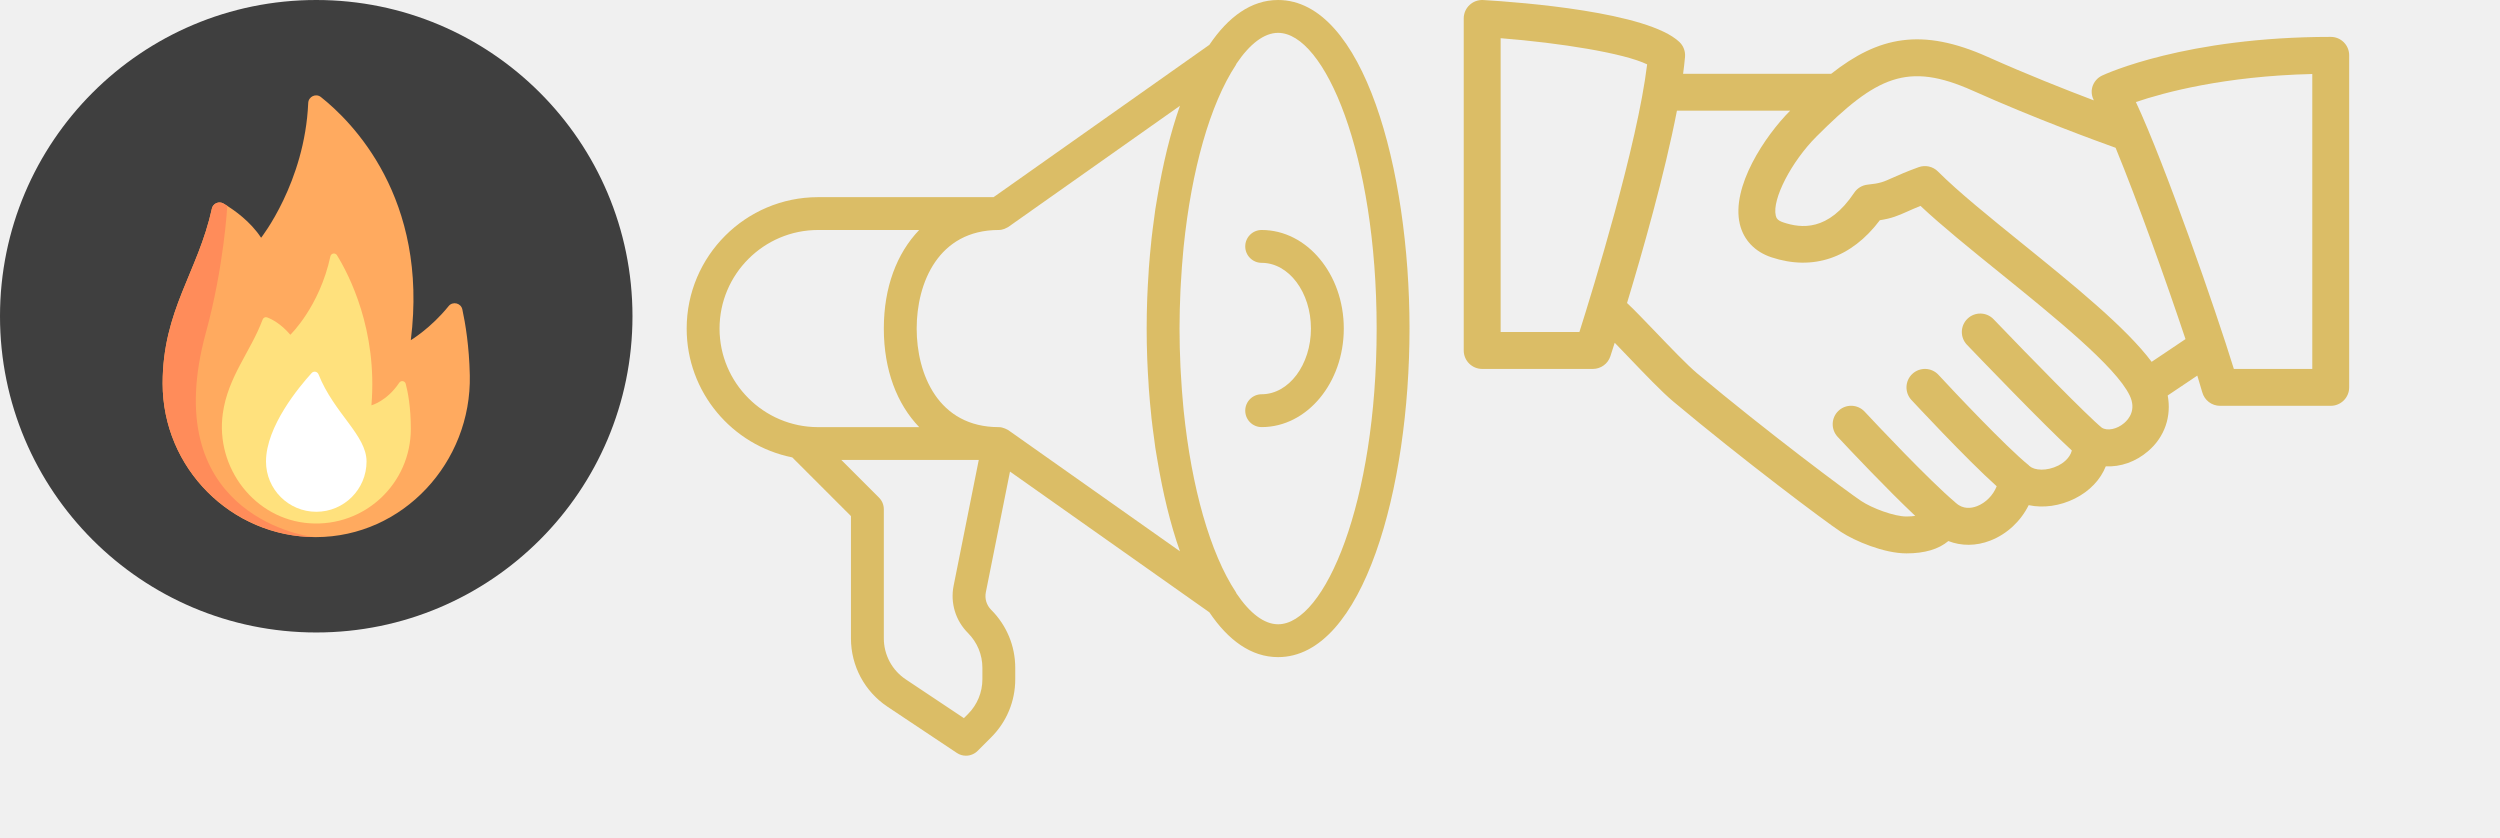
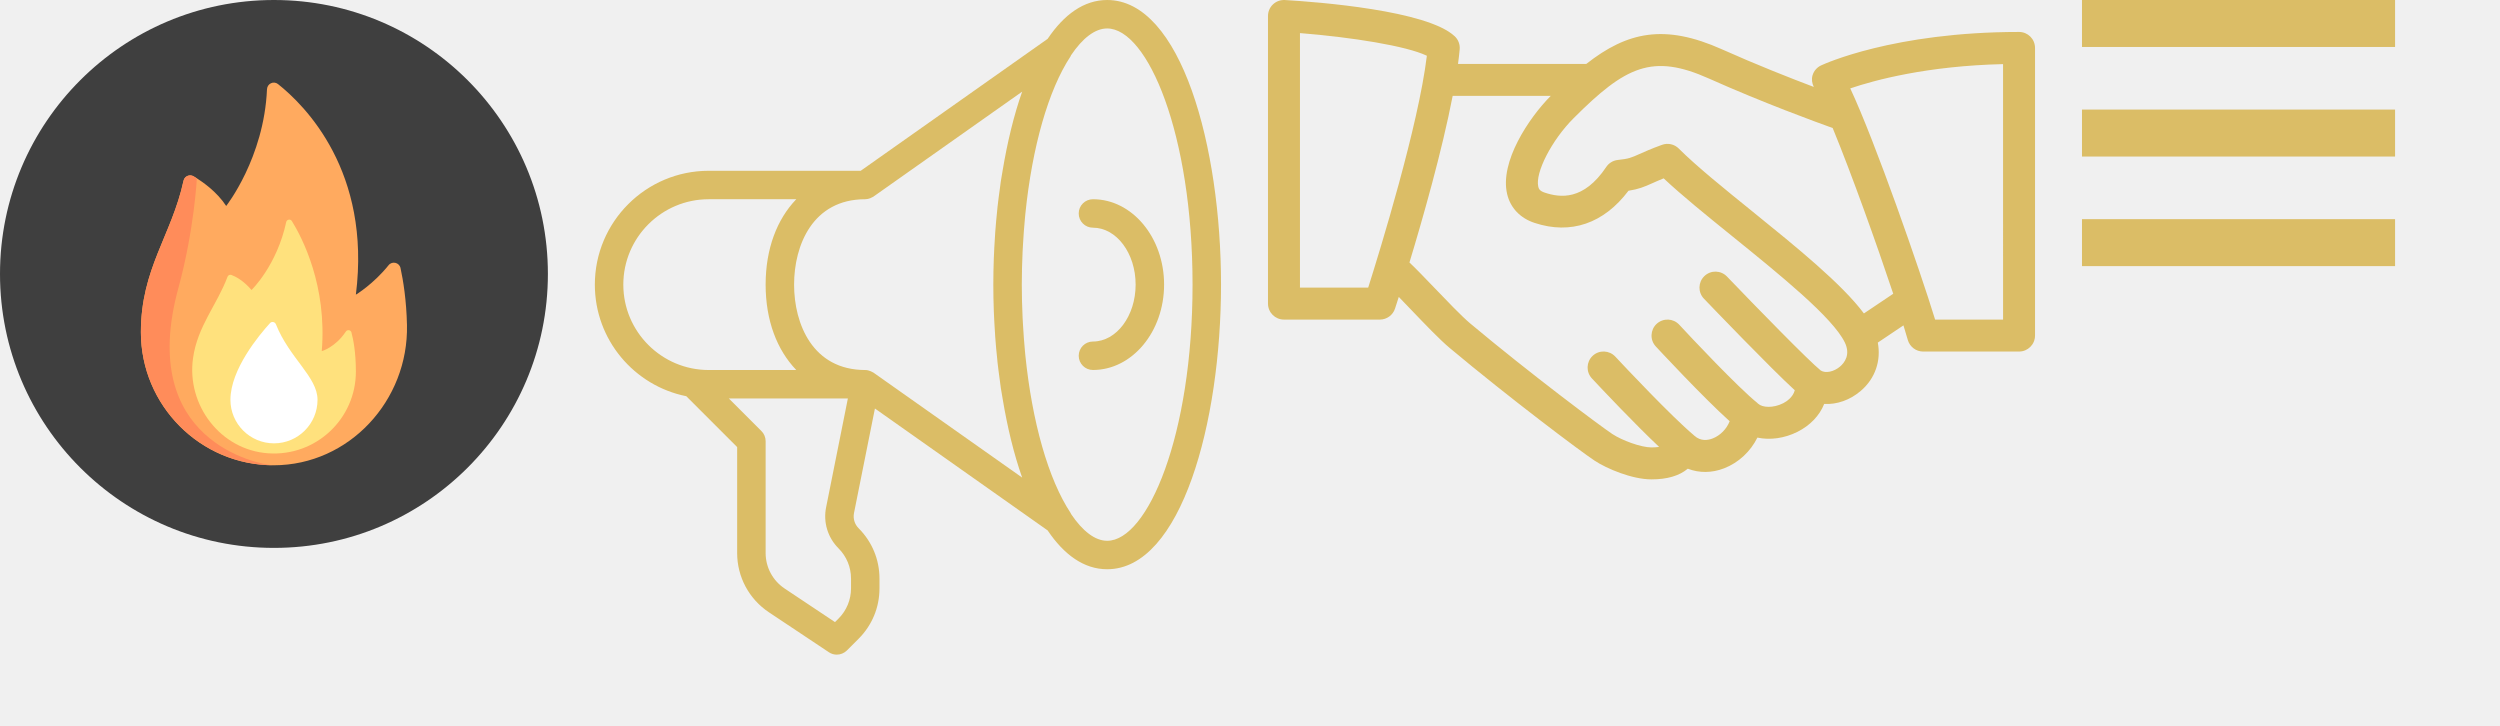
- <svg xmlns="http://www.w3.org/2000/svg" version="1.1" id="Слой_1" x="0px" y="0px" width="138.345px" height="46.362px" viewBox="0 0 138.345 46.362" enable-background="new 0 0 138.345 46.362" xml:space="preserve">
-   <path fill="#DBBD66" d="M128.979,2.041c-8.016,0-12.462,2.052-12.648,2.138c-0.265,0.124-0.464,0.355-0.545,0.635  c-0.073,0.249-0.034,0.509,0.081,0.74C114.321,4.969,112.17,4.121,110,3.15c-3.67-1.641-6.046-1.125-8.666,0.933h-8.195  c0.043-0.324,0.081-0.64,0.107-0.933c0.027-0.31-0.088-0.617-0.314-0.829c-1.75-1.658-8.747-2.195-10.849-2.319  c-0.29-0.014-0.557,0.082-0.762,0.276C81.116,0.469,81,0.738,81,1.02v18.375c0,0.564,0.457,1.021,1.021,1.021h6.125  c0.441,0,0.833-0.284,0.97-0.704c0.02-0.063,0.109-0.334,0.239-0.745c0.234,0.242,0.486,0.505,0.755,0.785  c0.911,0.951,1.852,1.935,2.485,2.466c3.802,3.183,8.371,6.619,9.281,7.217c0.751,0.494,2.37,1.188,3.624,1.188  c1.007,0,1.78-0.231,2.317-0.682c0.719,0.28,1.535,0.282,2.321-0.025c0.929-0.359,1.693-1.084,2.125-1.962  c0.804,0.172,1.725,0.051,2.562-0.369c0.819-0.412,1.411-1.043,1.705-1.78c0.813,0.043,1.65-0.245,2.342-0.839  c0.93-0.795,1.299-1.94,1.084-3.081l1.638-1.1c0.111,0.358,0.209,0.683,0.275,0.923c0.123,0.443,0.525,0.749,0.984,0.749h6.125  c0.564,0,1.021-0.457,1.021-1.021V3.062C130,2.496,129.543,2.041,128.979,2.041z M87.401,18.374h-4.359V2.114  c3.281,0.259,6.821,0.823,8.107,1.448C90.608,8.033,88.16,15.977,87.401,18.374z M117.546,23.413  c-0.396,0.34-0.931,0.448-1.235,0.255c-0.776-0.627-3.988-3.916-5.989-6.001c-0.39-0.408-1.037-0.423-1.443-0.031  c-0.408,0.39-0.421,1.037-0.031,1.444c0.473,0.493,4.267,4.447,5.804,5.85c-0.115,0.447-0.53,0.723-0.74,0.828  c-0.653,0.331-1.335,0.274-1.59,0.037c-0.007-0.007-0.018-0.006-0.025-0.013c-0.013-0.011-0.018-0.027-0.032-0.038  c-1.223-0.978-4.296-4.243-4.99-4.998c-0.384-0.417-1.027-0.441-1.444-0.061c-0.414,0.382-0.443,1.029-0.061,1.443  c0.033,0.035,3.03,3.267,4.723,4.781c-0.191,0.487-0.594,0.909-1.089,1.101c-0.312,0.118-0.766,0.19-1.172-0.182  c-0.004-0.004-0.01-0.004-0.014-0.007c-0.007-0.006-0.01-0.015-0.017-0.021c-1.456-1.227-4.435-4.398-5.016-5.021  c-0.386-0.412-1.033-0.435-1.444-0.049c-0.412,0.386-0.433,1.031-0.049,1.444c0.691,0.74,2.747,2.918,4.293,4.374  c-0.133,0.019-0.281,0.034-0.485,0.034c-0.68,0-1.903-0.459-2.501-0.856c-0.717-0.472-5.21-3.824-9.092-7.074  c-0.545-0.459-1.488-1.444-2.321-2.313c-0.616-0.643-1.175-1.221-1.549-1.571c0.854-2.817,2.082-7.128,2.761-10.644h6.266  c-1.395,1.402-3.274,4.212-2.786,6.276c0.21,0.882,0.831,1.535,1.754,1.84c2.313,0.764,4.424,0.033,5.996-2.054  c0.649-0.1,1.002-0.247,1.533-0.486c0.192-0.086,0.416-0.186,0.715-0.306c1.168,1.096,2.744,2.372,4.404,3.714  c3.001,2.428,6.405,5.18,7.17,6.772C118.228,22.666,117.821,23.178,117.546,23.413z M119.068,20.023  c-1.405-1.883-4.288-4.223-7.104-6.501c-1.854-1.499-3.606-2.915-4.722-4.032c-0.28-0.282-0.698-0.372-1.068-0.239  c-0.688,0.249-1.113,0.441-1.448,0.59c-0.51,0.229-0.682,0.306-1.37,0.376c-0.304,0.031-0.578,0.194-0.747,0.447  c-1.444,2.158-2.938,1.974-3.936,1.639c-0.318-0.106-0.376-0.243-0.406-0.374c-0.214-0.896,0.862-2.983,2.256-4.377  c3.318-3.32,5.029-4.151,8.642-2.536c3.45,1.543,6.875,2.792,7.908,3.162c1.201,2.916,2.818,7.437,3.868,10.587L119.068,20.023z   M127.958,20.416h-4.341c-0.968-3.152-3.826-11.372-5.421-14.769c1.558-0.529,4.904-1.437,9.761-1.552V20.416z" />
+ <svg xmlns="http://www.w3.org/2000/svg" version="1.1" id="Слой_1" x="0px" y="0px" width="159.702px" height="46.362px" viewBox="0 0 159.702 46.362" enable-background="new 0 0 159.702 46.362" xml:space="preserve">
+   <path fill="#DBBD66" d="M128.979,2.041c-8.016,0-12.462,2.052-12.648,2.138c-0.265,0.124-0.464,0.355-0.545,0.635  c-0.073,0.249-0.034,0.509,0.081,0.74C114.321,4.969,112.17,4.121,110,3.15c-3.67-1.641-6.046-1.125-8.666,0.933h-8.195  c0.043-0.324,0.081-0.64,0.107-0.933c0.027-0.31-0.088-0.617-0.314-0.829c-1.75-1.658-8.747-2.195-10.849-2.319  c-0.29-0.014-0.557,0.082-0.762,0.276C81.116,0.469,81,0.738,81,1.02v18.375c0,0.564,0.457,1.021,1.021,1.021h6.125  c0.441,0,0.833-0.284,0.97-0.704c0.02-0.063,0.109-0.334,0.239-0.745c0.234,0.242,0.486,0.505,0.755,0.785  c0.911,0.951,1.852,1.935,2.485,2.466c3.802,3.183,8.371,6.619,9.281,7.217c0.751,0.494,2.37,1.188,3.624,1.188  c1.007,0,1.78-0.231,2.317-0.682c0.719,0.28,1.535,0.282,2.321-0.025c0.929-0.359,1.693-1.084,2.125-1.962  c0.804,0.172,1.725,0.051,2.562-0.369c0.819-0.412,1.411-1.043,1.705-1.78c0.813,0.043,1.65-0.245,2.342-0.839  c0.93-0.795,1.299-1.94,1.084-3.081l1.638-1.1c0.111,0.358,0.209,0.683,0.275,0.923c0.123,0.443,0.525,0.749,0.984,0.749h6.125  c0.564,0,1.021-0.457,1.021-1.021V3.062C130,2.496,129.543,2.041,128.979,2.041z M87.401,18.374h-4.359V2.114  c3.281,0.259,6.821,0.823,8.107,1.448C90.608,8.033,88.16,15.977,87.401,18.374z M117.546,23.413  c-0.396,0.34-0.931,0.448-1.235,0.255c-0.776-0.627-3.988-3.916-5.989-6.001c-0.39-0.408-1.037-0.423-1.443-0.031  c-0.408,0.39-0.421,1.037-0.031,1.444c0.473,0.493,4.267,4.447,5.804,5.85c-0.115,0.447-0.53,0.723-0.74,0.828  c-0.653,0.331-1.335,0.274-1.59,0.037c-0.007-0.007-0.018-0.006-0.025-0.013c-0.013-0.011-0.018-0.027-0.032-0.038  c-1.223-0.978-4.296-4.243-4.99-4.998c-0.384-0.417-1.027-0.441-1.444-0.061c-0.414,0.382-0.443,1.029-0.061,1.443  c0.033,0.035,3.03,3.267,4.723,4.781c-0.191,0.487-0.594,0.909-1.089,1.101c-0.312,0.118-0.766,0.19-1.172-0.182  c-0.004-0.004-0.01-0.004-0.014-0.007c-0.007-0.006-0.01-0.015-0.017-0.021c-1.456-1.227-4.435-4.398-5.016-5.021  c-0.386-0.412-1.033-0.435-1.444-0.049c-0.412,0.386-0.433,1.031-0.049,1.444c0.691,0.74,2.747,2.918,4.293,4.374  c-0.133,0.019-0.281,0.034-0.485,0.034c-0.68,0-1.903-0.459-2.501-0.856c-0.717-0.472-5.21-3.824-9.092-7.074  c-0.545-0.459-1.488-1.444-2.321-2.313c-0.616-0.643-1.175-1.221-1.549-1.571c0.854-2.817,2.082-7.128,2.761-10.644h6.266  c-1.395,1.402-3.274,4.212-2.786,6.276c0.21,0.882,0.831,1.535,1.754,1.84c2.313,0.764,4.424,0.033,5.996-2.054  c0.649-0.1,1.002-0.247,1.533-0.486c0.192-0.086,0.416-0.186,0.715-0.306c1.168,1.096,2.744,2.372,4.404,3.714  c3.001,2.428,6.405,5.18,7.17,6.772C118.228,22.666,117.821,23.178,117.546,23.413z M119.068,20.023  c-1.405-1.883-4.288-4.223-7.104-6.501c-1.854-1.499-3.606-2.915-4.722-4.032c-0.28-0.282-0.698-0.372-1.068-0.239  c-0.688,0.249-1.113,0.441-1.448,0.59c-0.51,0.229-0.682,0.306-1.37,0.376c-0.304,0.031-0.578,0.194-0.747,0.447  c-1.444,2.158-2.938,1.974-3.936,1.639c-0.318-0.106-0.376-0.243-0.406-0.374c-0.214-0.896,0.862-2.983,2.256-4.377  c3.318-3.32,5.029-4.151,8.642-2.536c3.45,1.543,6.875,2.792,7.908,3.162c1.201,2.916,2.818,7.437,3.868,10.587L119.068,20.023z   M127.958,20.416h-4.341c-0.968-3.152-3.826-11.372-5.421-14.769c1.558-0.529,4.904-1.437,9.761-1.552L127.958,20.416  L127.958,20.416z" />
  <g>
-     <path fill="#DBBD66" d="M70.727,0c-1.488,0-2.759,0.932-3.804,2.482l-11.94,8.428h-9.711c-4.011,0-7.273,3.262-7.273,7.273   c0,3.521,2.515,6.462,5.843,7.128l3.248,3.248v6.769c0,1.524,0.756,2.936,2.024,3.782l3.836,2.556   c0.155,0.104,0.329,0.153,0.504,0.153c0.235,0,0.467-0.091,0.644-0.265l0.753-0.753c0.858-0.858,1.331-2,1.331-3.214v-0.624   c0-1.215-0.473-2.356-1.333-3.218c-0.256-0.255-0.365-0.618-0.295-0.969l1.337-6.68l11.032,7.787   c1.045,1.549,2.316,2.481,3.804,2.481c4.724,0,7.273-9.367,7.273-18.182S75.451,0,70.727,0z M39.818,18.182   c0-3.007,2.447-5.455,5.455-5.455h5.593c-1.231,1.281-1.957,3.16-1.957,5.455c0,2.295,0.727,4.174,1.958,5.455h-5.594   C42.265,23.636,39.818,21.189,39.818,18.182z M54.364,37.584c0,0.729-0.284,1.415-0.798,1.931L53.34,39.74l-3.216-2.144   c-0.76-0.507-1.215-1.356-1.215-2.269v-7.146c0-0.242-0.096-0.473-0.267-0.644l-2.084-2.084h7.605l-1.392,6.962   c-0.189,0.949,0.105,1.925,0.795,2.615c0.514,0.516,0.798,1.2,0.798,1.929V37.584z M55.796,23.802   c-0.029-0.021-0.064-0.03-0.095-0.047c-0.027-0.015-0.052-0.028-0.081-0.04c-0.11-0.046-0.225-0.078-0.347-0.078h-0.001   c-3.356-0.001-4.545-2.938-4.545-5.455c0-2.516,1.189-5.455,4.545-5.455c0.111,0,0.217-0.026,0.319-0.064   c0.034-0.013,0.064-0.031,0.096-0.048c0.036-0.019,0.076-0.031,0.109-0.055l9.501-6.706c-0.531,1.505-0.944,3.221-1.248,5.038   c-0.039,0.23-0.081,0.456-0.116,0.691c-0.022,0.146-0.038,0.296-0.058,0.443c-0.055,0.394-0.108,0.789-0.153,1.194   c-0.006,0.057-0.01,0.116-0.016,0.173c-0.051,0.484-0.097,0.972-0.132,1.468c-0.006,0.078-0.008,0.156-0.013,0.234   c-0.031,0.468-0.059,0.939-0.076,1.415c-0.02,0.558-0.031,1.116-0.031,1.672s0.01,1.114,0.031,1.672   c0.017,0.477,0.045,0.947,0.076,1.415c0.005,0.078,0.007,0.156,0.013,0.234c0.035,0.495,0.081,0.983,0.132,1.466   c0.006,0.058,0.01,0.118,0.016,0.176c0.044,0.402,0.098,0.794,0.152,1.186c0.021,0.15,0.037,0.302,0.059,0.451   c0.035,0.23,0.076,0.452,0.114,0.678c0.303,1.82,0.717,3.54,1.249,5.047L55.796,23.802z M70.727,34.546   c-0.772,0-1.568-0.612-2.308-1.713c-0.011-0.02-0.014-0.042-0.027-0.062c-1.431-2.167-2.456-5.814-2.889-10.042   c-0.009-0.091-0.017-0.183-0.026-0.275c-0.055-0.571-0.096-1.153-0.129-1.741c-0.008-0.144-0.018-0.285-0.024-0.431   c-0.032-0.692-0.051-1.392-0.051-2.1s0.02-1.408,0.051-2.1c0.007-0.146,0.016-0.287,0.024-0.431   c0.033-0.589,0.074-1.171,0.129-1.741c0.009-0.092,0.017-0.184,0.026-0.275c0.433-4.228,1.458-7.875,2.889-10.042   c0.013-0.02,0.016-0.042,0.027-0.063c0.739-1.1,1.536-1.712,2.307-1.712c2.58,0,5.455,6.72,5.455,16.364   S73.307,34.546,70.727,34.546z" />
-     <path fill="#DBBD66" d="M69.818,12.727c-0.502,0-0.909,0.407-0.909,0.909c0,0.502,0.407,0.909,0.909,0.909   c1.504,0,2.727,1.631,2.727,3.636s-1.224,3.636-2.727,3.636c-0.502,0-0.909,0.407-0.909,0.909c0,0.502,0.407,0.909,0.909,0.909   c2.507,0,4.545-2.447,4.545-5.455S72.326,12.727,69.818,12.727z" />
+     <path fill="#DBBD66" d="M70.727,0c-1.488,0-2.759,0.932-3.804,2.482l-11.94,8.428h-9.711c-4.011,0-7.273,3.262-7.273,7.273   c0,3.521,2.515,6.462,5.843,7.128l3.248,3.248v6.769c0,1.524,0.756,2.936,2.024,3.782l3.836,2.556   c0.155,0.104,0.329,0.153,0.504,0.153c0.235,0,0.467-0.091,0.644-0.265l0.753-0.753c0.858-0.858,1.331-2,1.331-3.214v-0.624   c0-1.215-0.473-2.356-1.333-3.218c-0.256-0.255-0.365-0.618-0.295-0.969l1.337-6.68l11.032,7.787   c1.045,1.549,2.316,2.481,3.804,2.481c4.724,0,7.273-9.367,7.273-18.182S75.451,0,70.727,0z M39.818,18.182   c0-3.007,2.447-5.455,5.455-5.455h5.593c-1.231,1.281-1.957,3.16-1.957,5.455s0.727,4.174,1.958,5.455h-5.594   C42.265,23.636,39.818,21.189,39.818,18.182z M54.364,37.584c0,0.729-0.284,1.415-0.798,1.931L53.34,39.74l-3.216-2.144   c-0.76-0.507-1.215-1.356-1.215-2.269v-7.146c0-0.242-0.096-0.473-0.267-0.644l-2.084-2.084h7.605l-1.392,6.962   c-0.189,0.949,0.105,1.925,0.795,2.615c0.514,0.516,0.798,1.2,0.798,1.929C54.364,36.959,54.364,37.584,54.364,37.584z    M55.796,23.802c-0.029-0.021-0.064-0.03-0.095-0.047c-0.027-0.015-0.052-0.028-0.081-0.04c-0.11-0.046-0.225-0.078-0.347-0.078   h-0.001c-3.356-0.001-4.545-2.938-4.545-5.455c0-2.516,1.189-5.455,4.545-5.455c0.111,0,0.217-0.026,0.319-0.064   c0.034-0.013,0.064-0.031,0.096-0.048c0.036-0.019,0.076-0.031,0.109-0.055l9.501-6.706c-0.531,1.505-0.944,3.221-1.248,5.038   c-0.039,0.23-0.081,0.456-0.116,0.691c-0.022,0.146-0.038,0.296-0.058,0.443c-0.055,0.394-0.108,0.789-0.153,1.194   c-0.006,0.057-0.01,0.116-0.016,0.173c-0.051,0.484-0.097,0.972-0.132,1.468c-0.006,0.078-0.008,0.156-0.013,0.234   c-0.031,0.468-0.059,0.939-0.076,1.415c-0.02,0.558-0.031,1.116-0.031,1.672s0.01,1.114,0.031,1.672   c0.017,0.477,0.045,0.947,0.076,1.415c0.005,0.078,0.007,0.156,0.013,0.234c0.035,0.495,0.081,0.983,0.132,1.466   c0.006,0.058,0.01,0.118,0.016,0.176c0.044,0.402,0.098,0.794,0.152,1.186c0.021,0.15,0.037,0.302,0.059,0.451   c0.035,0.23,0.076,0.452,0.114,0.678c0.303,1.82,0.717,3.54,1.249,5.047L55.796,23.802z M70.727,34.546   c-0.772,0-1.568-0.612-2.308-1.713c-0.011-0.02-0.014-0.042-0.027-0.062c-1.431-2.167-2.456-5.814-2.889-10.042   c-0.009-0.091-0.017-0.183-0.026-0.275c-0.055-0.571-0.096-1.153-0.129-1.741c-0.008-0.144-0.018-0.285-0.024-0.431   c-0.032-0.692-0.051-1.392-0.051-2.1s0.02-1.408,0.051-2.1c0.007-0.146,0.016-0.287,0.024-0.431   c0.033-0.589,0.074-1.171,0.129-1.741c0.009-0.092,0.017-0.184,0.026-0.275c0.433-4.228,1.458-7.875,2.889-10.042   c0.013-0.02,0.016-0.042,0.027-0.063c0.739-1.1,1.536-1.712,2.307-1.712c2.58,0,5.455,6.72,5.455,16.364   S73.307,34.546,70.727,34.546z" />
+     <path fill="#DBBD66" d="M69.818,12.727c-0.502,0-0.909,0.407-0.909,0.909c0,0.502,0.407,0.909,0.909,0.909   c1.504,0,2.727,1.631,2.727,3.636s-1.224,3.636-2.727,3.636c-0.502,0-0.909,0.407-0.909,0.909s0.407,0.909,0.909,0.909   c2.507,0,4.545-2.447,4.545-5.455S72.326,12.727,69.818,12.727z" />
  </g>
  <g>
    <circle fill="#3F3F3F" cx="17.5" cy="17.5" r="17.5" />
    <g id="surface1">
      <path fill="#FFAA5F" d="M17.758,5.37c1.718,1.361,5.966,5.583,4.975,13.454c0,0,1.107-0.661,2.091-1.883    c0.227-0.282,0.684-0.174,0.761,0.18c0.171,0.787,0.378,2.048,0.413,3.642c0.104,4.817-3.694,8.951-8.512,8.96    C12.813,29.732,9,25.912,9,21.222c0-4.064,1.967-6.185,2.725-9.681c0.062-0.288,0.393-0.426,0.646-0.275    c0.575,0.342,1.484,0.982,2.078,1.891c0,0,2.418-3.063,2.607-7.458C17.072,5.344,17.479,5.149,17.758,5.37z" />
      <path fill="#FFE17D" d="M22.092,21.181c-0.678,1.018-1.538,1.25-1.538,1.25c0.348-4.178-1.25-7.243-1.908-8.309    c-0.093-0.151-0.324-0.111-0.362,0.062c-0.602,2.791-2.217,4.341-2.217,4.341c-0.526-0.613-1.025-0.864-1.285-0.961    c-0.102-0.038-0.211,0.018-0.249,0.12c-0.664,1.78-1.918,3.153-2.203,5.199c-0.42,3.01,1.767,5.863,4.799,6.074    c3.058,0.212,5.605-2.206,5.605-5.219c0-1.212-0.161-2.044-0.284-2.504C22.404,21.07,22.187,21.039,22.092,21.181z" />
      <path fill="#FFFFFF" d="M17.627,20.717c-0.063-0.158-0.264-0.202-0.379-0.076c-0.686,0.753-2.528,2.957-2.528,4.898    c0,1.536,1.245,2.782,2.782,2.782c1.536,0,2.782-1.245,2.782-2.782C20.283,24.078,18.487,22.881,17.627,20.717z" />
      <path fill="#FF8C5A" d="M17.413,29.72c-0.907-0.068-8.704-1.522-6.015-11.331c1.003-3.66,1.179-6.996,1.179-6.996    c-0.072-0.045-0.141-0.089-0.205-0.127c-0.253-0.151-0.584-0.013-0.646,0.275C10.967,15.036,9,17.158,9,21.222    C9,25.887,12.759,29.672,17.413,29.72z" />
    </g>
  </g>
+   <g>
+     <rect x="132.999" y="14" fill="#DBBD66" width="20" height="3" />
+     <rect x="132.999" y="7" fill="#DBBD66" width="20" height="3" />
+     <rect x="132.999" fill="#DBBD66" width="20" height="3" />
+   </g>
</svg>
